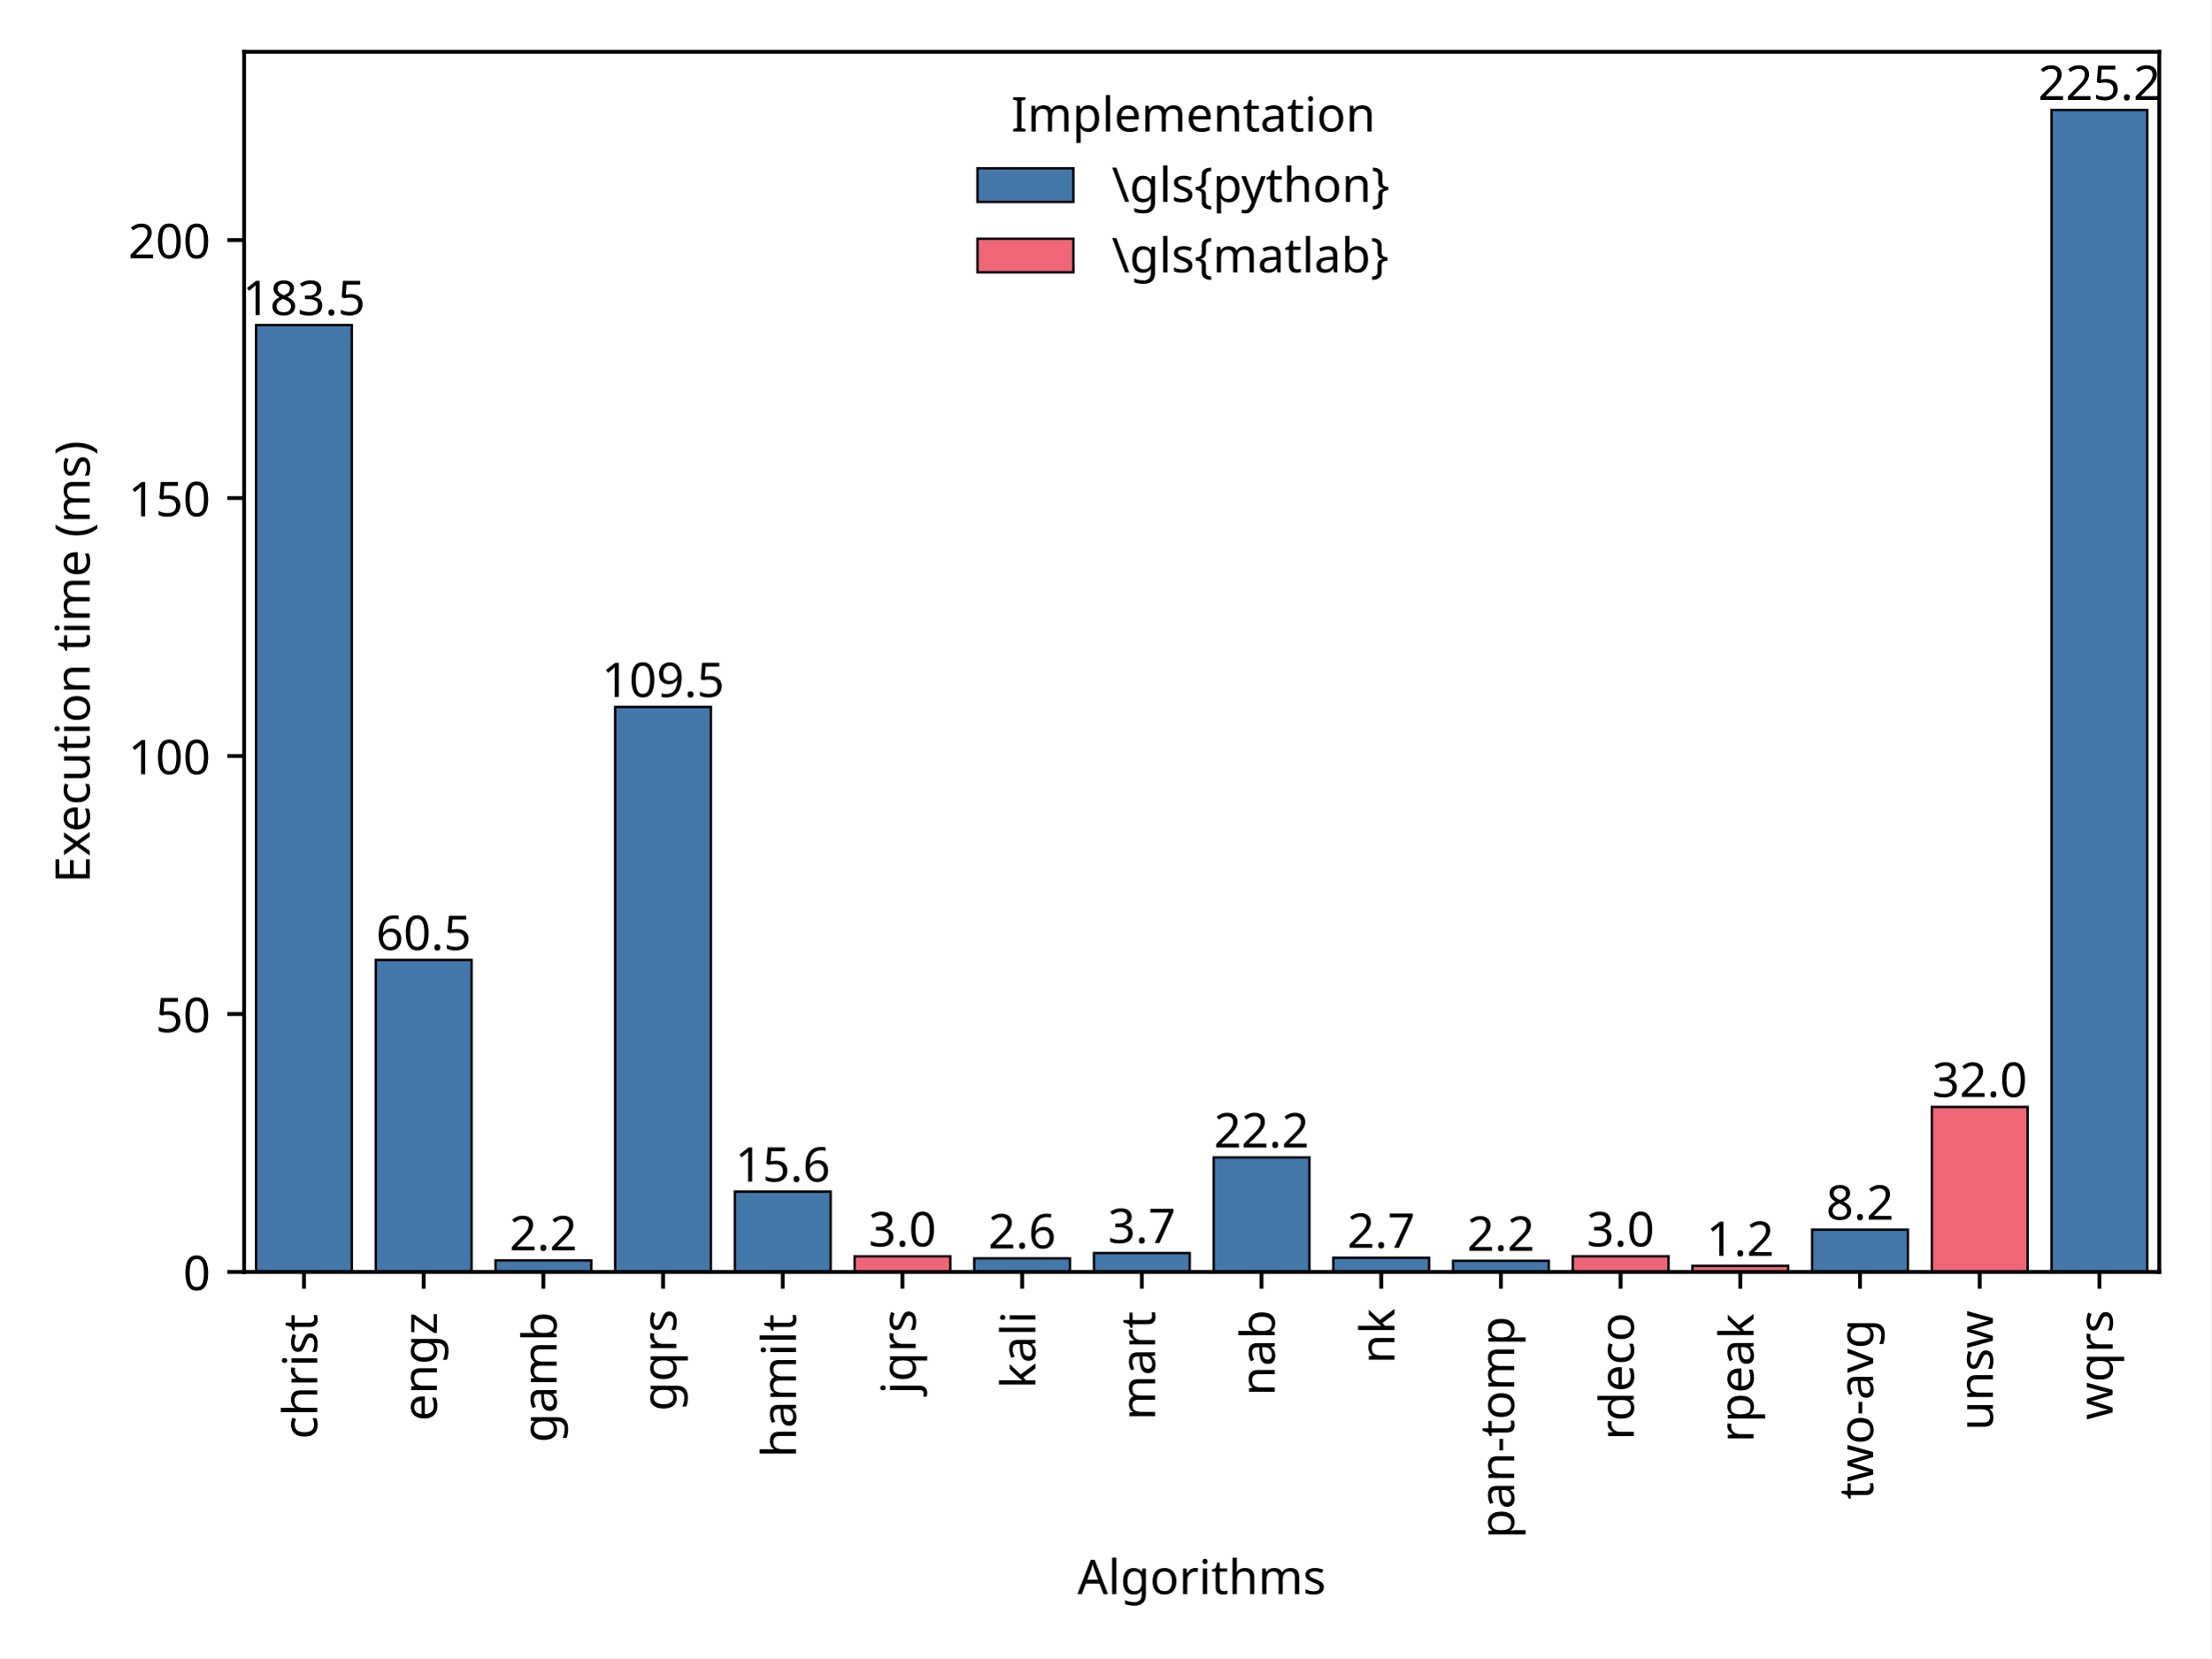
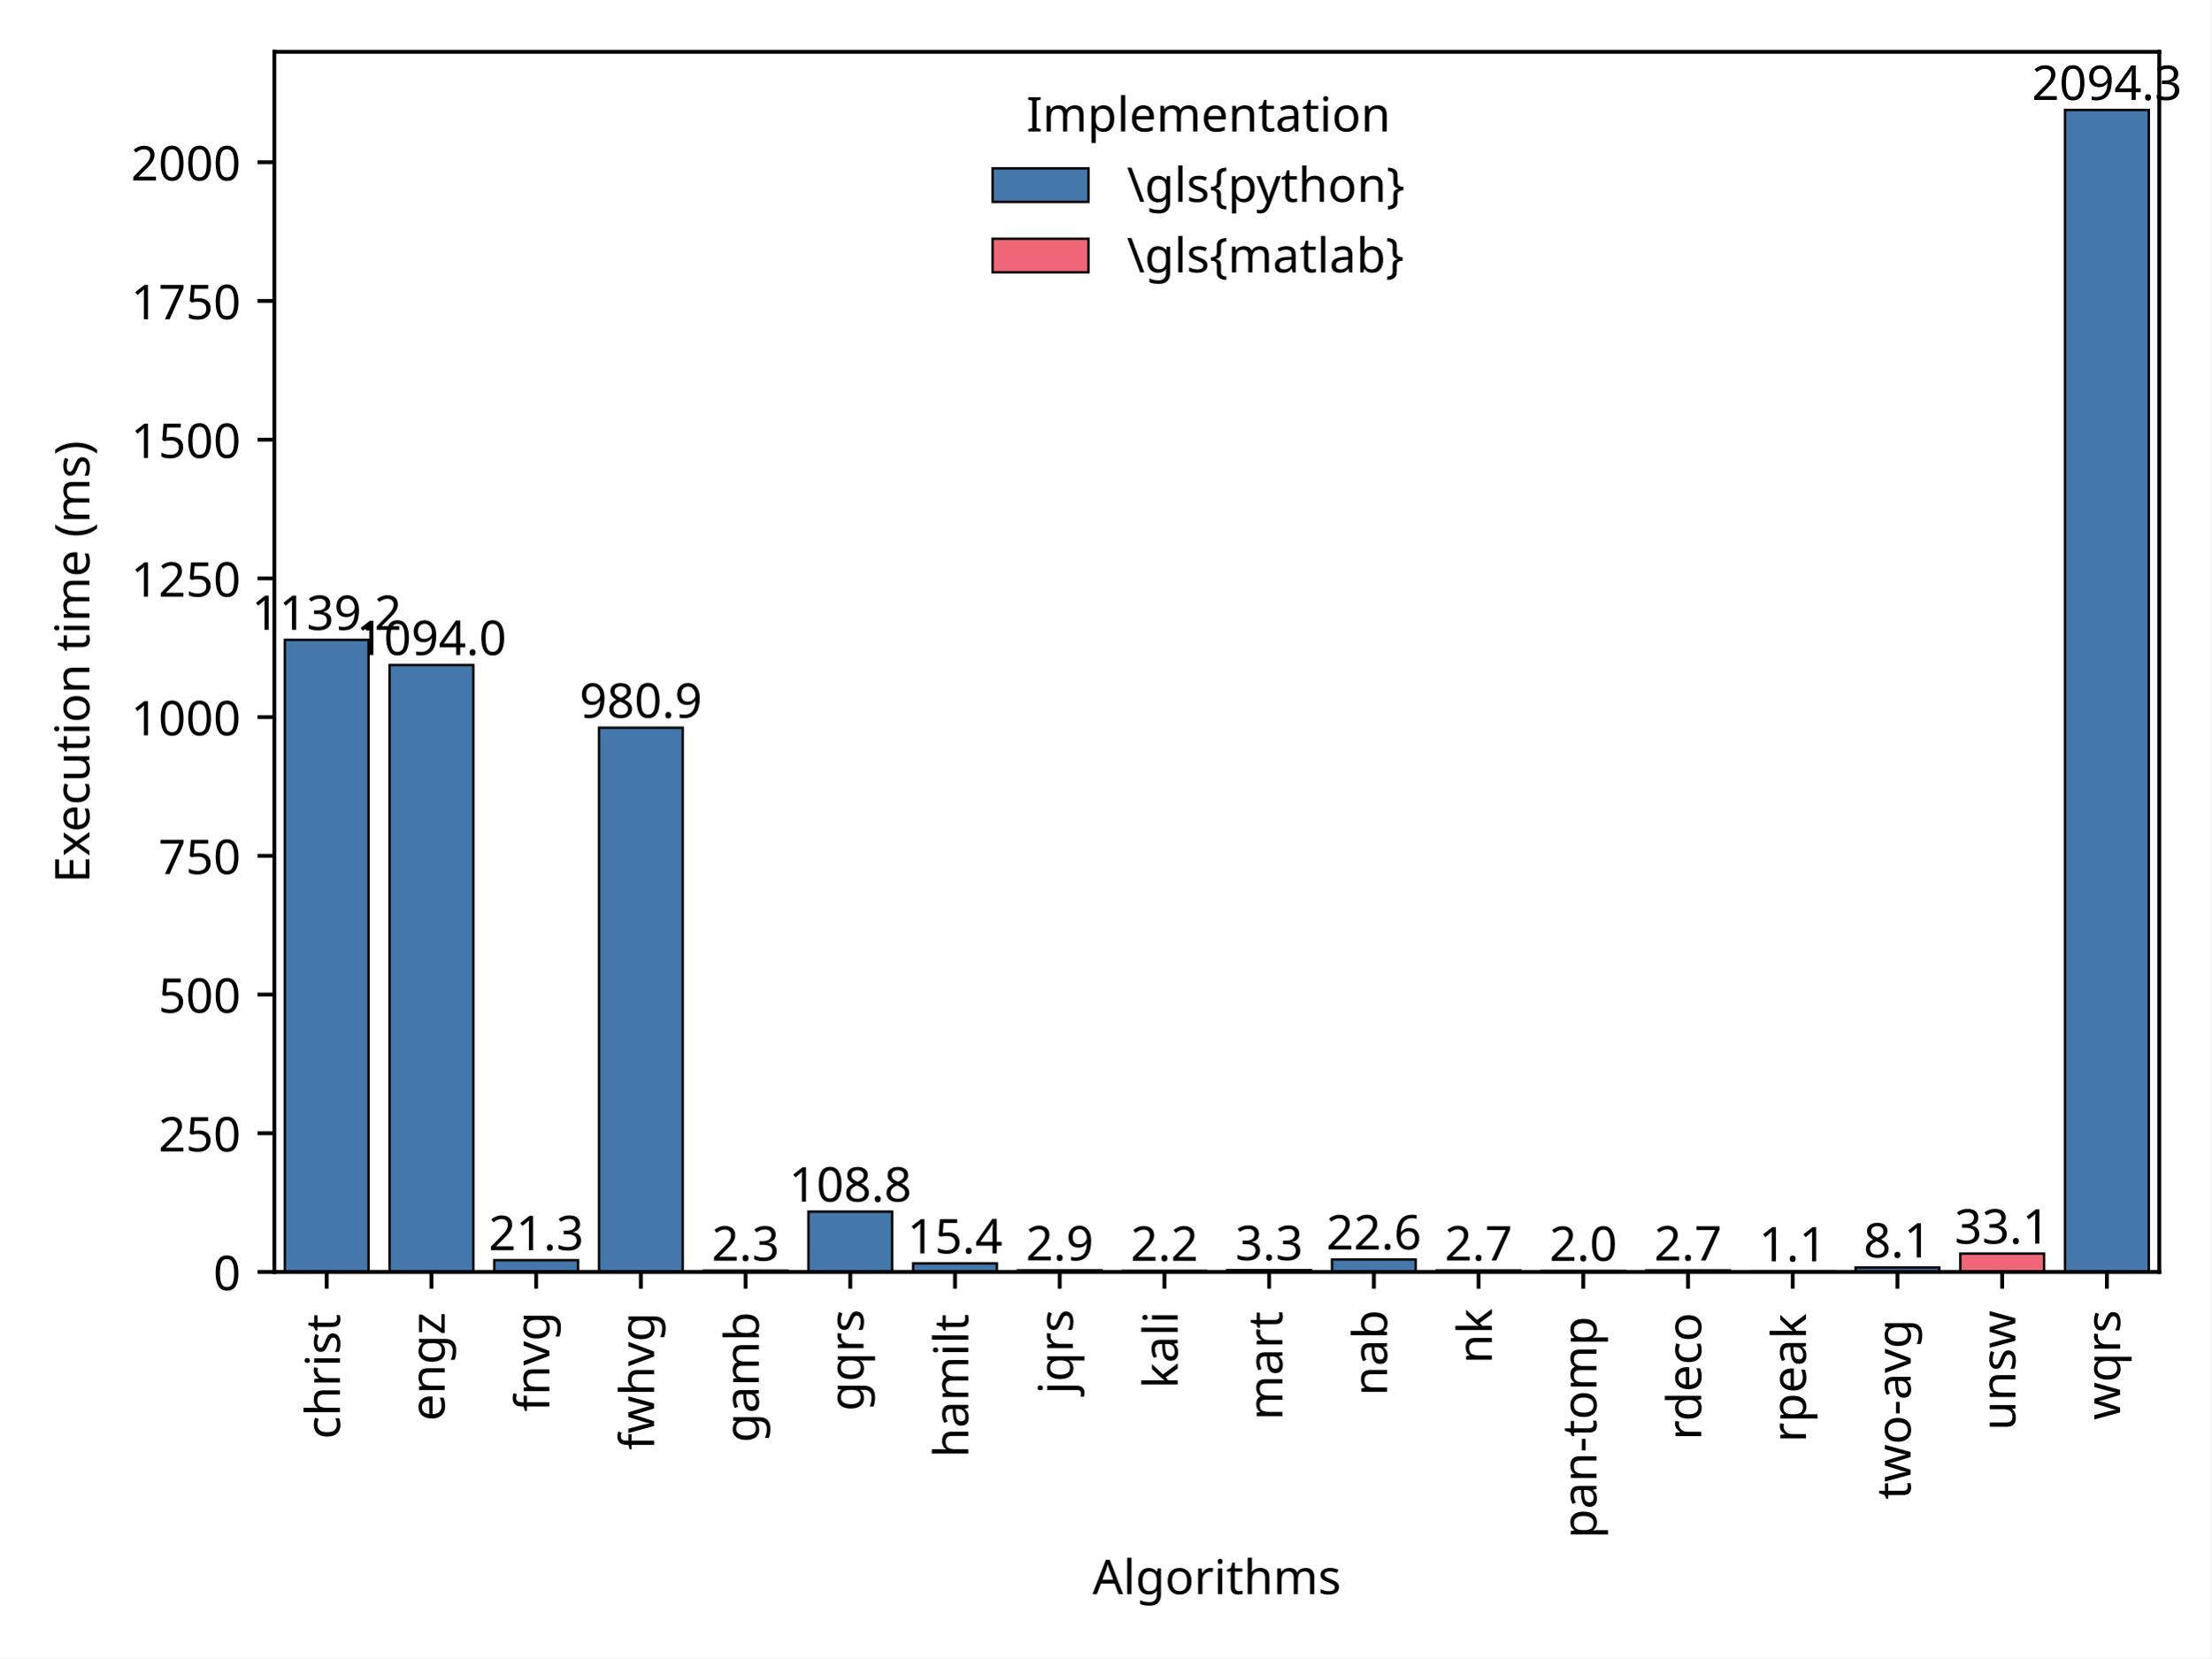
<svg xmlns="http://www.w3.org/2000/svg" xmlns:xlink="http://www.w3.org/1999/xlink" width="460.8pt" height="345.6pt" viewBox="0 0 460.8 345.6" version="1.1">
  <defs>
    <style type="text/css">*{stroke-linejoin: round; stroke-linecap: butt}</style>
  </defs>
  <g id="figure_1">
    <g id="patch_1">
      <path d="M 0 345.6  L 460.8 345.6  L 460.8 0  L 0 0  z " style="fill: #ffffff" />
    </g>
    <g id="axes_1">
      <g id="patch_2">
-         <path d="M 50.87 265.12  L 450 265.12  L 450 10.8  L 50.87 10.8  z " style="fill: #ffffff" />
+         <path d="M 57.17 265.12  L 450 265.12  L 450 10.8  L 57.17 10.8  z " style="fill: #ffffff" />
      </g>
      <g id="patch_3">
-         <path d="M 53.365 265.12  L 73.321 265.12  L 73.321 67.745  L 53.365 67.745  z " clip-path="url(#p966a0d6cbf)" style="fill: #4477aa; stroke: #000000; stroke-width: 0.5; stroke-linejoin: miter" />
+         <path d="M 59.352 265.12  L 76.811 265.12  L 76.811 133.368  L 59.352 133.368  z " clip-path="url(#pf915cbc9c8)" style="fill: #4477aa; stroke: #000000; stroke-width: 0.5; stroke-linejoin: miter" />
      </g>
      <g id="patch_4">
-         <path d="M 78.31 265.12  L 98.267 265.12  L 98.267 200.095  L 78.31 200.095  z " clip-path="url(#p966a0d6cbf)" style="fill: #4477aa; stroke: #000000; stroke-width: 0.5; stroke-linejoin: miter" />
+         <path d="M 81.176 265.12  L 98.635 265.12  L 98.635 138.6  L 81.176 138.6  z " clip-path="url(#pf915cbc9c8)" style="fill: #4477aa; stroke: #000000; stroke-width: 0.5; stroke-linejoin: miter" />
      </g>
      <g id="patch_5">
-         <path d="M 103.256 265.12  L 123.212 265.12  L 123.212 262.705  L 103.256 262.705  z " clip-path="url(#p966a0d6cbf)" style="fill: #4477aa; stroke: #000000; stroke-width: 0.5; stroke-linejoin: miter" />
+         <path d="M 103 265.12  L 120.459 265.12  L 120.459 262.658  L 103 262.658  z " clip-path="url(#pf915cbc9c8)" style="fill: #4477aa; stroke: #000000; stroke-width: 0.5; stroke-linejoin: miter" />
      </g>
      <g id="patch_6">
-         <path d="M 128.201 265.12  L 148.158 265.12  L 148.158 147.355  L 128.201 147.355  z " clip-path="url(#p966a0d6cbf)" style="fill: #4477aa; stroke: #000000; stroke-width: 0.5; stroke-linejoin: miter" />
+         <path d="M 124.824 265.12  L 142.283 265.12  L 142.283 151.675  L 124.824 151.675  z " clip-path="url(#pf915cbc9c8)" style="fill: #4477aa; stroke: #000000; stroke-width: 0.5; stroke-linejoin: miter" />
      </g>
      <g id="patch_7">
-         <path d="M 153.147 265.12  L 173.104 265.12  L 173.104 248.374  L 153.147 248.374  z " clip-path="url(#p966a0d6cbf)" style="fill: #4477aa; stroke: #000000; stroke-width: 0.5; stroke-linejoin: miter" />
+         <path d="M 146.648 265.12  L 164.107 265.12  L 164.107 264.849  L 146.648 264.849  z " clip-path="url(#pf915cbc9c8)" style="fill: #4477aa; stroke: #000000; stroke-width: 0.5; stroke-linejoin: miter" />
      </g>
      <g id="patch_8">
-         <path d="M 178.093 265.12  L 198.049 265.12  L 198.049 261.871  L 178.093 261.871  z " clip-path="url(#p966a0d6cbf)" style="fill: #ee6677; stroke: #000000; stroke-width: 0.5; stroke-linejoin: miter" />
+         <path d="M 168.472 265.12  L 185.931 265.12  L 185.931 252.535  L 168.472 252.535  z " clip-path="url(#pf915cbc9c8)" style="fill: #4477aa; stroke: #000000; stroke-width: 0.5; stroke-linejoin: miter" />
      </g>
      <g id="patch_9">
-         <path d="M 203.038 265.12  L 222.995 265.12  L 222.995 262.285  L 203.038 262.285  z " clip-path="url(#p966a0d6cbf)" style="fill: #4477aa; stroke: #000000; stroke-width: 0.5; stroke-linejoin: miter" />
+         <path d="M 190.296 265.12  L 207.755 265.12  L 207.755 263.335  L 190.296 263.335  z " clip-path="url(#pf915cbc9c8)" style="fill: #4477aa; stroke: #000000; stroke-width: 0.5; stroke-linejoin: miter" />
      </g>
      <g id="patch_10">
-         <path d="M 227.984 265.12  L 247.94 265.12  L 247.94 261.174  L 227.984 261.174  z " clip-path="url(#p966a0d6cbf)" style="fill: #4477aa; stroke: #000000; stroke-width: 0.5; stroke-linejoin: miter" />
+         <path d="M 212.12 265.12  L 229.579 265.12  L 229.579 264.788  L 212.12 264.788  z " clip-path="url(#pf915cbc9c8)" style="fill: #ee6677; stroke: #000000; stroke-width: 0.5; stroke-linejoin: miter" />
      </g>
      <g id="patch_11">
-         <path d="M 252.93 265.12  L 272.886 265.12  L 272.886 241.25  L 252.93 241.25  z " clip-path="url(#p966a0d6cbf)" style="fill: #4477aa; stroke: #000000; stroke-width: 0.5; stroke-linejoin: miter" />
+         <path d="M 233.944 265.12  L 251.403 265.12  L 251.403 264.869  L 233.944 264.869  z " clip-path="url(#pf915cbc9c8)" style="fill: #4477aa; stroke: #000000; stroke-width: 0.5; stroke-linejoin: miter" />
      </g>
      <g id="patch_12">
-         <path d="M 277.875 265.12  L 297.832 265.12  L 297.832 262.164  L 277.875 262.164  z " clip-path="url(#p966a0d6cbf)" style="fill: #4477aa; stroke: #000000; stroke-width: 0.5; stroke-linejoin: miter" />
+         <path d="M 255.767 265.12  L 273.226 265.12  L 273.226 264.735  L 255.767 264.735  z " clip-path="url(#pf915cbc9c8)" style="fill: #4477aa; stroke: #000000; stroke-width: 0.5; stroke-linejoin: miter" />
      </g>
      <g id="patch_13">
-         <path d="M 302.821 265.12  L 322.777 265.12  L 322.777 262.789  L 302.821 262.789  z " clip-path="url(#p966a0d6cbf)" style="fill: #4477aa; stroke: #000000; stroke-width: 0.5; stroke-linejoin: miter" />
+         <path d="M 277.591 265.12  L 295.05 265.12  L 295.05 262.509  L 277.591 262.509  z " clip-path="url(#pf915cbc9c8)" style="fill: #4477aa; stroke: #000000; stroke-width: 0.5; stroke-linejoin: miter" />
      </g>
      <g id="patch_14">
-         <path d="M 327.766 265.12  L 347.723 265.12  L 347.723 261.866  L 327.766 261.866  z " clip-path="url(#p966a0d6cbf)" style="fill: #ee6677; stroke: #000000; stroke-width: 0.5; stroke-linejoin: miter" />
+         <path d="M 299.415 265.12  L 316.874 265.12  L 316.874 264.812  L 299.415 264.812  z " clip-path="url(#pf915cbc9c8)" style="fill: #4477aa; stroke: #000000; stroke-width: 0.5; stroke-linejoin: miter" />
      </g>
      <g id="patch_15">
-         <path d="M 352.712 265.12  L 372.669 265.12  L 372.669 263.846  L 352.712 263.846  z " clip-path="url(#p966a0d6cbf)" style="fill: #ee6677; stroke: #000000; stroke-width: 0.5; stroke-linejoin: miter" />
+         <path d="M 321.239 265.12  L 338.698 265.12  L 338.698 264.888  L 321.239 264.888  z " clip-path="url(#pf915cbc9c8)" style="fill: #4477aa; stroke: #000000; stroke-width: 0.5; stroke-linejoin: miter" />
      </g>
      <g id="patch_16">
-         <path d="M 377.658 265.12  L 397.614 265.12  L 397.614 256.305  L 377.658 256.305  z " clip-path="url(#p966a0d6cbf)" style="fill: #4477aa; stroke: #000000; stroke-width: 0.5; stroke-linejoin: miter" />
+         <path d="M 343.063 265.12  L 360.522 265.12  L 360.522 264.804  L 343.063 264.804  z " clip-path="url(#pf915cbc9c8)" style="fill: #ee6677; stroke: #000000; stroke-width: 0.5; stroke-linejoin: miter" />
      </g>
      <g id="patch_17">
-         <path d="M 402.603 265.12  L 422.56 265.12  L 422.56 230.725  L 402.603 230.725  z " clip-path="url(#p966a0d6cbf)" style="fill: #ee6677; stroke: #000000; stroke-width: 0.5; stroke-linejoin: miter" />
+         <path d="M 364.887 265.12  L 382.346 265.12  L 382.346 264.993  L 364.887 264.993  z " clip-path="url(#pf915cbc9c8)" style="fill: #ee6677; stroke: #000000; stroke-width: 0.5; stroke-linejoin: miter" />
      </g>
      <g id="patch_18">
-         <path d="M 427.549 265.12  L 447.505 265.12  L 447.505 22.91  L 427.549 22.91  z " clip-path="url(#p966a0d6cbf)" style="fill: #4477aa; stroke: #000000; stroke-width: 0.5; stroke-linejoin: miter" />
+         <path d="M 386.711 265.12  L 404.17 265.12  L 404.17 264.188  L 386.711 264.188  z " clip-path="url(#pf915cbc9c8)" style="fill: #4477aa; stroke: #000000; stroke-width: 0.5; stroke-linejoin: miter" />
+       </g>
+       <g id="patch_19">
+         <path d="M 408.535 265.12  L 425.994 265.12  L 425.994 261.296  L 408.535 261.296  z " clip-path="url(#pf915cbc9c8)" style="fill: #ee6677; stroke: #000000; stroke-width: 0.5; stroke-linejoin: miter" />
+       </g>
+       <g id="patch_20">
+         <path d="M 430.358 265.12  L 447.818 265.12  L 447.818 22.91  L 430.358 22.91  z " clip-path="url(#pf915cbc9c8)" style="fill: #4477aa; stroke: #000000; stroke-width: 0.5; stroke-linejoin: miter" />
      </g>
      <g id="matplotlib.axis_1">
        <g id="xtick_1">
          <g id="line2d_1">
            <defs>
-               <path id="mc186007bb5" d="M 0 0  L 0 3.5  " style="stroke: #000000; stroke-width: 0.8" />
+               <path id="mfe8daccf79" d="M 0 0  L 0 3.5  " style="stroke: #000000; stroke-width: 0.8" />
            </defs>
            <g>
-               <use xlink:href="#mc186007bb5" x="63.343" y="265.12" style="stroke: #000000; stroke-width: 0.8" />
+               <use xlink:href="#mfe8daccf79" x="68.082" y="265.12" style="stroke: #000000; stroke-width: 0.8" />
            </g>
          </g>
          <g id="text_1">
-             <text style="font: 10px 'sans-serif'" transform="translate(66.10219 299.9747)rotate(-90)">christ</text>
+             <text style="font: 10px 'sans-serif'" transform="translate(70.84132 299.9747)rotate(-90)">christ</text>
          </g>
        </g>
        <g id="xtick_2">
          <g id="line2d_2">
            <g>
-               <use xlink:href="#mc186007bb5" x="88.288" y="265.12" style="stroke: #000000; stroke-width: 0.8" />
+               <use xlink:href="#mfe8daccf79" x="89.906" y="265.12" style="stroke: #000000; stroke-width: 0.8" />
            </g>
          </g>
          <g id="text_2">
-             <text style="font: 10px 'sans-serif'" transform="translate(91.04781 296.2075)rotate(-90)">engz</text>
+             <text style="font: 10px 'sans-serif'" transform="translate(92.66521 296.2075)rotate(-90)">engz</text>
          </g>
        </g>
        <g id="xtick_3">
          <g id="line2d_3">
            <g>
-               <use xlink:href="#mc186007bb5" x="113.234" y="265.12" style="stroke: #000000; stroke-width: 0.8" />
+               <use xlink:href="#mfe8daccf79" x="111.73" y="265.12" style="stroke: #000000; stroke-width: 0.8" />
            </g>
          </g>
          <g id="text_3">
-             <text style="font: 10px 'sans-serif'" transform="translate(115.9934 300.6856)rotate(-90)">gamb</text>
+             <text style="font: 10px 'sans-serif'" transform="translate(114.4891 294.245)rotate(-90)">fnvg</text>
          </g>
        </g>
        <g id="xtick_4">
          <g id="line2d_4">
            <g>
-               <use xlink:href="#mc186007bb5" x="138.18" y="265.12" style="stroke: #000000; stroke-width: 0.8" />
+               <use xlink:href="#mfe8daccf79" x="133.554" y="265.12" style="stroke: #000000; stroke-width: 0.8" />
            </g>
          </g>
          <g id="text_4">
-             <text style="font: 10px 'sans-serif'" transform="translate(140.9391 294.1372)rotate(-90)">gqrs</text>
+             <text style="font: 10px 'sans-serif'" transform="translate(136.313 302.2481)rotate(-90)">fwhvg</text>
          </g>
        </g>
        <g id="xtick_5">
          <g id="line2d_5">
            <g>
-               <use xlink:href="#mc186007bb5" x="163.125" y="265.12" style="stroke: #000000; stroke-width: 0.8" />
+               <use xlink:href="#mfe8daccf79" x="155.377" y="265.12" style="stroke: #000000; stroke-width: 0.8" />
            </g>
          </g>
          <g id="text_5">
-             <text style="font: 10px 'sans-serif'" transform="translate(165.8847 303.8028)rotate(-90)">hamilt</text>
+             <text style="font: 10px 'sans-serif'" transform="translate(158.1369 300.6856)rotate(-90)">gamb</text>
          </g>
        </g>
        <g id="xtick_6">
          <g id="line2d_6">
            <g>
-               <use xlink:href="#mc186007bb5" x="188.071" y="265.12" style="stroke: #000000; stroke-width: 0.8" />
+               <use xlink:href="#mfe8daccf79" x="177.201" y="265.12" style="stroke: #000000; stroke-width: 0.8" />
            </g>
          </g>
          <g id="text_6">
-             <text style="font: 10px 'sans-serif'" transform="translate(190.8303 290.5669)rotate(-90)">jqrs</text>
+             <text style="font: 10px 'sans-serif'" transform="translate(179.9608 294.1372)rotate(-90)">gqrs</text>
          </g>
        </g>
        <g id="xtick_7">
          <g id="line2d_7">
            <g>
-               <use xlink:href="#mc186007bb5" x="213.017" y="265.12" style="stroke: #000000; stroke-width: 0.8" />
+               <use xlink:href="#mfe8daccf79" x="199.025" y="265.12" style="stroke: #000000; stroke-width: 0.8" />
            </g>
          </g>
          <g id="text_7">
-             <text style="font: 10px 'sans-serif'" transform="translate(215.7759 289.42)rotate(-90)">kali</text>
+             <text style="font: 10px 'sans-serif'" transform="translate(201.7847 303.8028)rotate(-90)">hamilt</text>
          </g>
        </g>
        <g id="xtick_8">
          <g id="line2d_8">
            <g>
-               <use xlink:href="#mc186007bb5" x="237.962" y="265.12" style="stroke: #000000; stroke-width: 0.8" />
+               <use xlink:href="#mfe8daccf79" x="220.849" y="265.12" style="stroke: #000000; stroke-width: 0.8" />
            </g>
          </g>
          <g id="text_8">
-             <text style="font: 10px 'sans-serif'" transform="translate(240.7216 296.02)rotate(-90)">mart</text>
+             <text style="font: 10px 'sans-serif'" transform="translate(223.6085 290.5669)rotate(-90)">jqrs</text>
          </g>
        </g>
        <g id="xtick_9">
          <g id="line2d_9">
            <g>
-               <use xlink:href="#mc186007bb5" x="262.908" y="265.12" style="stroke: #000000; stroke-width: 0.8" />
+               <use xlink:href="#mfe8daccf79" x="242.673" y="265.12" style="stroke: #000000; stroke-width: 0.8" />
            </g>
          </g>
          <g id="text_9">
-             <text style="font: 10px 'sans-serif'" transform="translate(265.6672 290.9341)rotate(-90)">nab</text>
+             <text style="font: 10px 'sans-serif'" transform="translate(245.4324 289.42)rotate(-90)">kali</text>
          </g>
        </g>
        <g id="xtick_10">
          <g id="line2d_10">
            <g>
-               <use xlink:href="#mc186007bb5" x="287.853" y="265.12" style="stroke: #000000; stroke-width: 0.8" />
+               <use xlink:href="#mfe8daccf79" x="264.497" y="265.12" style="stroke: #000000; stroke-width: 0.8" />
            </g>
          </g>
          <g id="text_10">
-             <text style="font: 10px 'sans-serif'" transform="translate(290.6128 284.2481)rotate(-90)">nk</text>
+             <text style="font: 10px 'sans-serif'" transform="translate(267.2563 296.02)rotate(-90)">mart</text>
          </g>
        </g>
        <g id="xtick_11">
          <g id="line2d_11">
            <g>
-               <use xlink:href="#mc186007bb5" x="312.799" y="265.12" style="stroke: #000000; stroke-width: 0.8" />
+               <use xlink:href="#mfe8daccf79" x="286.321" y="265.12" style="stroke: #000000; stroke-width: 0.8" />
            </g>
          </g>
          <g id="text_11">
-             <text style="font: 10px 'sans-serif'" transform="translate(315.5584 320.67)rotate(-90)">pan-tomp</text>
+             <text style="font: 10px 'sans-serif'" transform="translate(289.0802 290.9341)rotate(-90)">nab</text>
          </g>
        </g>
        <g id="xtick_12">
          <g id="line2d_12">
            <g>
-               <use xlink:href="#mc186007bb5" x="337.745" y="265.12" style="stroke: #000000; stroke-width: 0.8" />
+               <use xlink:href="#mfe8daccf79" x="308.145" y="265.12" style="stroke: #000000; stroke-width: 0.8" />
            </g>
          </g>
          <g id="text_12">
-             <text style="font: 10px 'sans-serif'" transform="translate(340.5041 300.1747)rotate(-90)">rdeco</text>
+             <text style="font: 10px 'sans-serif'" transform="translate(310.9041 284.2481)rotate(-90)">nk</text>
          </g>
        </g>
        <g id="xtick_13">
          <g id="line2d_13">
            <g>
-               <use xlink:href="#mc186007bb5" x="362.69" y="265.12" style="stroke: #000000; stroke-width: 0.8" />
+               <use xlink:href="#mfe8daccf79" x="329.969" y="265.12" style="stroke: #000000; stroke-width: 0.8" />
            </g>
          </g>
          <g id="text_13">
-             <text style="font: 10px 'sans-serif'" transform="translate(365.4497 300.6513)rotate(-90)">rpeak</text>
+             <text style="font: 10px 'sans-serif'" transform="translate(332.728 320.67)rotate(-90)">pan-tomp</text>
          </g>
        </g>
        <g id="xtick_14">
          <g id="line2d_14">
            <g>
-               <use xlink:href="#mc186007bb5" x="387.636" y="265.12" style="stroke: #000000; stroke-width: 0.8" />
+               <use xlink:href="#mfe8daccf79" x="351.793" y="265.12" style="stroke: #000000; stroke-width: 0.8" />
            </g>
          </g>
          <g id="text_14">
-             <text style="font: 10px 'sans-serif'" transform="translate(390.3953 312.5278)rotate(-90)">two-avg</text>
+             <text style="font: 10px 'sans-serif'" transform="translate(354.5519 300.1747)rotate(-90)">rdeco</text>
          </g>
        </g>
        <g id="xtick_15">
          <g id="line2d_15">
            <g>
-               <use xlink:href="#mc186007bb5" x="412.582" y="265.12" style="stroke: #000000; stroke-width: 0.8" />
+               <use xlink:href="#mfe8daccf79" x="373.616" y="265.12" style="stroke: #000000; stroke-width: 0.8" />
            </g>
          </g>
          <g id="text_15">
-             <text style="font: 10px 'sans-serif'" transform="translate(415.3409 298.1825)rotate(-90)">unsw</text>
+             <text style="font: 10px 'sans-serif'" transform="translate(376.3758 300.6513)rotate(-90)">rpeak</text>
          </g>
        </g>
        <g id="xtick_16">
          <g id="line2d_16">
            <g>
-               <use xlink:href="#mc186007bb5" x="437.527" y="265.12" style="stroke: #000000; stroke-width: 0.8" />
+               <use xlink:href="#mfe8daccf79" x="395.44" y="265.12" style="stroke: #000000; stroke-width: 0.8" />
            </g>
          </g>
          <g id="text_16">
-             <text style="font: 10px 'sans-serif'" transform="translate(440.2866 295.9669)rotate(-90)">wqrs</text>
-           </g>
-         </g>
-         <g id="text_17">
-           <text style="font: 10px 'sans-serif'; text-anchor: middle" x="250.435" y="332.268" transform="rotate(-0, 250.435, 332.2684)">Algorithms</text>
+             <text style="font: 10px 'sans-serif'" transform="translate(398.1997 312.5278)rotate(-90)">two-avg</text>
+           </g>
+         </g>
+         <g id="xtick_17">
+           <g id="line2d_17">
+             <g>
+               <use xlink:href="#mfe8daccf79" x="417.264" y="265.12" style="stroke: #000000; stroke-width: 0.8" />
+             </g>
+           </g>
+           <g id="text_17">
+             <text style="font: 10px 'sans-serif'" transform="translate(420.0235 298.1825)rotate(-90)">unsw</text>
+           </g>
+         </g>
+         <g id="xtick_18">
+           <g id="line2d_18">
+             <g>
+               <use xlink:href="#mfe8daccf79" x="439.088" y="265.12" style="stroke: #000000; stroke-width: 0.8" />
+             </g>
+           </g>
+           <g id="text_18">
+             <text style="font: 10px 'sans-serif'" transform="translate(441.8474 295.9669)rotate(-90)">wqrs</text>
+           </g>
+         </g>
+         <g id="text_19">
+           <text style="font: 10px 'sans-serif'; text-anchor: middle" x="253.585" y="332.268" transform="rotate(-0, 253.585, 332.2684)">Algorithms</text>
        </g>
      </g>
      <g id="matplotlib.axis_2">
        <g id="ytick_1">
-           <g id="line2d_17">
+           <g id="line2d_19">
            <defs>
-               <path id="mc3af55cd7c" d="M 0 0  L -3.5 0  " style="stroke: #000000; stroke-width: 0.8" />
+               <path id="m5962831473" d="M 0 0  L -3.5 0  " style="stroke: #000000; stroke-width: 0.8" />
            </defs>
            <g>
-               <use xlink:href="#mc3af55cd7c" x="50.87" y="265.12" style="stroke: #000000; stroke-width: 0.8" />
-             </g>
-           </g>
-           <g id="text_18">
-             <text style="font: 10px 'sans-serif'; text-anchor: end" x="43.87" y="268.919" transform="rotate(-0, 43.87, 268.9192)">0</text>
+               <use xlink:href="#m5962831473" x="57.17" y="265.12" style="stroke: #000000; stroke-width: 0.8" />
+             </g>
+           </g>
+           <g id="text_20">
+             <text style="font: 10px 'sans-serif'; text-anchor: end" x="50.17" y="268.919" transform="rotate(-0, 50.17, 268.9192)">0</text>
          </g>
        </g>
        <g id="ytick_2">
-           <g id="line2d_18">
-             <g>
-               <use xlink:href="#mc3af55cd7c" x="50.87" y="211.348" style="stroke: #000000; stroke-width: 0.8" />
-             </g>
-           </g>
-           <g id="text_19">
-             <text style="font: 10px 'sans-serif'; text-anchor: end" x="43.87" y="215.147" transform="rotate(-0, 43.87, 215.1475)">50</text>
+           <g id="line2d_20">
+             <g>
+               <use xlink:href="#m5962831473" x="57.17" y="236.207" style="stroke: #000000; stroke-width: 0.8" />
+             </g>
+           </g>
+           <g id="text_21">
+             <text style="font: 10px 'sans-serif'; text-anchor: end" x="50.17" y="240.006" transform="rotate(-0, 50.17, 240.006)">250</text>
          </g>
        </g>
        <g id="ytick_3">
-           <g id="line2d_19">
-             <g>
-               <use xlink:href="#mc3af55cd7c" x="50.87" y="157.576" style="stroke: #000000; stroke-width: 0.8" />
-             </g>
-           </g>
-           <g id="text_20">
-             <text style="font: 10px 'sans-serif'; text-anchor: end" x="43.87" y="161.376" transform="rotate(-0, 43.87, 161.3757)">100</text>
+           <g id="line2d_21">
+             <g>
+               <use xlink:href="#m5962831473" x="57.17" y="207.293" style="stroke: #000000; stroke-width: 0.8" />
+             </g>
+           </g>
+           <g id="text_22">
+             <text style="font: 10px 'sans-serif'; text-anchor: end" x="50.17" y="211.093" transform="rotate(-0, 50.17, 211.0927)">500</text>
          </g>
        </g>
        <g id="ytick_4">
-           <g id="line2d_20">
-             <g>
-               <use xlink:href="#mc3af55cd7c" x="50.87" y="103.805" style="stroke: #000000; stroke-width: 0.8" />
-             </g>
-           </g>
-           <g id="text_21">
-             <text style="font: 10px 'sans-serif'; text-anchor: end" x="43.87" y="107.604" transform="rotate(-0, 43.87, 107.6039)">150</text>
+           <g id="line2d_22">
+             <g>
+               <use xlink:href="#m5962831473" x="57.17" y="178.38" style="stroke: #000000; stroke-width: 0.8" />
+             </g>
+           </g>
+           <g id="text_23">
+             <text style="font: 10px 'sans-serif'; text-anchor: end" x="50.17" y="182.179" transform="rotate(-0, 50.17, 182.1794)">750</text>
          </g>
        </g>
        <g id="ytick_5">
-           <g id="line2d_21">
-             <g>
-               <use xlink:href="#mc3af55cd7c" x="50.87" y="50.033" style="stroke: #000000; stroke-width: 0.8" />
-             </g>
-           </g>
-           <g id="text_22">
-             <text style="font: 10px 'sans-serif'; text-anchor: end" x="43.87" y="53.832" transform="rotate(-0, 43.87, 53.83216)">200</text>
-           </g>
-         </g>
-         <g id="text_23">
-           <text style="font: 10px 'sans-serif'; text-anchor: middle" x="18.703" y="137.96" transform="rotate(-90, 18.70281, 137.96)">Execution time (ms)</text>
-         </g>
-       </g>
-       <g id="patch_19">
-         <path d="M 50.87 265.12  L 50.87 10.8  " style="fill: none; stroke: #000000; stroke-width: 0.8; stroke-linejoin: miter; stroke-linecap: square" />
-       </g>
-       <g id="patch_20">
+           <g id="line2d_23">
+             <g>
+               <use xlink:href="#m5962831473" x="57.17" y="149.467" style="stroke: #000000; stroke-width: 0.8" />
+             </g>
+           </g>
+           <g id="text_24">
+             <text style="font: 10px 'sans-serif'; text-anchor: end" x="50.17" y="153.266" transform="rotate(-0, 50.17, 153.2662)">1000</text>
+           </g>
+         </g>
+         <g id="ytick_6">
+           <g id="line2d_24">
+             <g>
+               <use xlink:href="#m5962831473" x="57.17" y="120.554" style="stroke: #000000; stroke-width: 0.8" />
+             </g>
+           </g>
+           <g id="text_25">
+             <text style="font: 10px 'sans-serif'; text-anchor: end" x="50.17" y="124.353" transform="rotate(-0, 50.17, 124.3529)">1250</text>
+           </g>
+         </g>
+         <g id="ytick_7">
+           <g id="line2d_25">
+             <g>
+               <use xlink:href="#m5962831473" x="57.17" y="91.64" style="stroke: #000000; stroke-width: 0.8" />
+             </g>
+           </g>
+           <g id="text_26">
+             <text style="font: 10px 'sans-serif'; text-anchor: end" x="50.17" y="95.44" transform="rotate(-0, 50.17, 95.43968)">1500</text>
+           </g>
+         </g>
+         <g id="ytick_8">
+           <g id="line2d_26">
+             <g>
+               <use xlink:href="#m5962831473" x="57.17" y="62.727" style="stroke: #000000; stroke-width: 0.8" />
+             </g>
+           </g>
+           <g id="text_27">
+             <text style="font: 10px 'sans-serif'; text-anchor: end" x="50.17" y="66.526" transform="rotate(-0, 50.17, 66.52642)">1750</text>
+           </g>
+         </g>
+         <g id="ytick_9">
+           <g id="line2d_27">
+             <g>
+               <use xlink:href="#m5962831473" x="57.17" y="33.814" style="stroke: #000000; stroke-width: 0.8" />
+             </g>
+           </g>
+           <g id="text_28">
+             <text style="font: 10px 'sans-serif'; text-anchor: end" x="50.17" y="37.613" transform="rotate(-0, 50.17, 37.61317)">2000</text>
+           </g>
+         </g>
+         <g id="text_29">
+           <text style="font: 10px 'sans-serif'; text-anchor: middle" x="18.64" y="137.96" transform="rotate(-90, 18.64031, 137.96)">Execution time (ms)</text>
+         </g>
+       </g>
+       <g id="patch_21">
+         <path d="M 57.17 265.12  L 57.17 10.8  " style="fill: none; stroke: #000000; stroke-width: 0.8; stroke-linejoin: miter; stroke-linecap: square" />
+       </g>
+       <g id="patch_22">
        <path d="M 450 265.12  L 450 10.8  " style="fill: none; stroke: #000000; stroke-width: 0.8; stroke-linejoin: miter; stroke-linecap: square" />
      </g>
-       <g id="patch_21">
-         <path d="M 50.87 265.12  L 450 265.12  " style="fill: none; stroke: #000000; stroke-width: 0.8; stroke-linejoin: miter; stroke-linecap: square" />
-       </g>
-       <g id="patch_22">
-         <path d="M 50.87 10.8  L 450 10.8  " style="fill: none; stroke: #000000; stroke-width: 0.8; stroke-linejoin: miter; stroke-linecap: square" />
-       </g>
-       <g id="text_24">
-         <text style="font: 10px 'sans-serif'; text-anchor: middle" x="63.343" y="65.665" transform="rotate(-0, 63.34281, 65.665)">183.5</text>
-       </g>
-       <g id="text_25">
-         <text style="font: 10px 'sans-serif'; text-anchor: middle" x="88.288" y="198.015" transform="rotate(-0, 88.28844, 198.0154)">60.5</text>
-       </g>
-       <g id="text_26">
-         <text style="font: 10px 'sans-serif'; text-anchor: middle" x="113.234" y="260.625" transform="rotate(-0, 113.2341, 260.6248)">2.2</text>
-       </g>
-       <g id="text_27">
-         <text style="font: 10px 'sans-serif'; text-anchor: middle" x="138.18" y="145.275" transform="rotate(-0, 138.1797, 145.2754)">109.5</text>
-       </g>
-       <g id="text_28">
-         <text style="font: 10px 'sans-serif'; text-anchor: middle" x="163.125" y="246.294" transform="rotate(-0, 163.1253, 246.294)">15.6</text>
-       </g>
-       <g id="text_29">
-         <text style="font: 10px 'sans-serif'; text-anchor: middle" x="188.071" y="259.791" transform="rotate(-0, 188.0709, 259.7914)">3.0</text>
+       <g id="patch_23">
+         <path d="M 57.17 265.12  L 450 265.12  " style="fill: none; stroke: #000000; stroke-width: 0.8; stroke-linejoin: miter; stroke-linecap: square" />
+       </g>
+       <g id="patch_24">
+         <path d="M 57.17 10.8  L 450 10.8  " style="fill: none; stroke: #000000; stroke-width: 0.8; stroke-linejoin: miter; stroke-linecap: square" />
      </g>
      <g id="text_30">
-         <text style="font: 10px 'sans-serif'; text-anchor: middle" x="213.017" y="260.205" transform="rotate(-0, 213.0166, 260.2053)">2.6</text>
+         <text style="font: 10px 'sans-serif'; text-anchor: middle" x="68.082" y="131.288" transform="rotate(-0, 68.08194, 131.2884)">1139.2</text>
      </g>
      <g id="text_31">
-         <text style="font: 10px 'sans-serif'; text-anchor: middle" x="237.962" y="259.094" transform="rotate(-0, 237.9622, 259.0939)">3.7</text>
+         <text style="font: 10px 'sans-serif'; text-anchor: middle" x="89.906" y="136.52" transform="rotate(-0, 89.90583, 136.5202)">1094.0</text>
      </g>
      <g id="text_32">
-         <text style="font: 10px 'sans-serif'; text-anchor: middle" x="262.908" y="239.17" transform="rotate(-0, 262.9078, 239.1701)">22.2</text>
+         <text style="font: 10px 'sans-serif'; text-anchor: middle" x="111.73" y="260.579" transform="rotate(-0, 111.7297, 260.5787)">21.3</text>
      </g>
      <g id="text_33">
-         <text style="font: 10px 'sans-serif'; text-anchor: middle" x="287.853" y="260.084" transform="rotate(-0, 287.8534, 260.084)">2.7</text>
+         <text style="font: 10px 'sans-serif'; text-anchor: middle" x="133.554" y="149.596" transform="rotate(-0, 133.5536, 149.5956)">980.9</text>
      </g>
      <g id="text_34">
-         <text style="font: 10px 'sans-serif'; text-anchor: middle" x="312.799" y="260.71" transform="rotate(-0, 312.7991, 260.7097)">2.2</text>
+         <text style="font: 10px 'sans-serif'; text-anchor: middle" x="155.377" y="262.769" transform="rotate(-0, 155.3775, 262.7692)">2.3</text>
      </g>
      <g id="text_35">
-         <text style="font: 10px 'sans-serif'; text-anchor: middle" x="337.745" y="259.786" transform="rotate(-0, 337.7447, 259.7859)">3.0</text>
+         <text style="font: 10px 'sans-serif'; text-anchor: middle" x="177.201" y="250.455" transform="rotate(-0, 177.2014, 250.4552)">108.8</text>
      </g>
      <g id="text_36">
-         <text style="font: 10px 'sans-serif'; text-anchor: middle" x="362.69" y="261.767" transform="rotate(-0, 362.6903, 261.7667)">1.2</text>
+         <text style="font: 10px 'sans-serif'; text-anchor: middle" x="199.025" y="261.255" transform="rotate(-0, 199.0253, 261.2552)">15.4</text>
      </g>
      <g id="text_37">
-         <text style="font: 10px 'sans-serif'; text-anchor: middle" x="387.636" y="254.225" transform="rotate(-0, 387.6359, 254.2254)">8.2</text>
+         <text style="font: 10px 'sans-serif'; text-anchor: middle" x="220.849" y="262.709" transform="rotate(-0, 220.8492, 262.7086)">2.9</text>
      </g>
      <g id="text_38">
-         <text style="font: 10px 'sans-serif'; text-anchor: middle" x="412.582" y="228.645" transform="rotate(-0, 412.5816, 228.6453)">32.0</text>
+         <text style="font: 10px 'sans-serif'; text-anchor: middle" x="242.673" y="262.79" transform="rotate(-0, 242.6731, 262.7895)">2.2</text>
      </g>
      <g id="text_39">
-         <text style="font: 10px 'sans-serif'; text-anchor: middle" x="437.527" y="20.831" transform="rotate(-0, 437.5272, 20.83079)">225.2</text>
+         <text style="font: 10px 'sans-serif'; text-anchor: middle" x="264.497" y="262.655" transform="rotate(-0, 264.4969, 262.6551)">3.3</text>
+       </g>
+       <g id="text_40">
+         <text style="font: 10px 'sans-serif'; text-anchor: middle" x="286.321" y="260.429" transform="rotate(-0, 286.3208, 260.4293)">22.6</text>
+       </g>
+       <g id="text_41">
+         <text style="font: 10px 'sans-serif'; text-anchor: middle" x="308.145" y="262.733" transform="rotate(-0, 308.1447, 262.7326)">2.7</text>
+       </g>
+       <g id="text_42">
+         <text style="font: 10px 'sans-serif'; text-anchor: middle" x="329.969" y="262.808" transform="rotate(-0, 329.9686, 262.8085)">2.0</text>
+       </g>
+       <g id="text_43">
+         <text style="font: 10px 'sans-serif'; text-anchor: middle" x="351.793" y="262.725" transform="rotate(-0, 351.7925, 262.7247)">2.7</text>
+       </g>
+       <g id="text_44">
+         <text style="font: 10px 'sans-serif'; text-anchor: middle" x="373.616" y="262.914" transform="rotate(-0, 373.6164, 262.9137)">1.1</text>
+       </g>
+       <g id="text_45">
+         <text style="font: 10px 'sans-serif'; text-anchor: middle" x="395.44" y="262.108" transform="rotate(-0, 395.4403, 262.1081)">8.1</text>
+       </g>
+       <g id="text_46">
+         <text style="font: 10px 'sans-serif'; text-anchor: middle" x="417.264" y="259.216" transform="rotate(-0, 417.2642, 259.2158)">33.1</text>
+       </g>
+       <g id="text_47">
+         <text style="font: 10px 'sans-serif'; text-anchor: middle" x="439.088" y="20.831" transform="rotate(-0, 439.0881, 20.83079)">2094.3</text>
      </g>
      <g id="legend_1">
-         <g id="text_40">
-           <text style="font: 10px 'sans-serif'; text-anchor: start" x="210.733" y="27.398" transform="rotate(-0, 210.7327, 27.39844)">Implementation</text>
-         </g>
-         <g id="patch_23">
-           <path d="M 203.698 42.077  L 223.698 42.077  L 223.698 35.077  L 203.698 35.077  z " style="fill: #4477aa; stroke: #000000; stroke-width: 0.5; stroke-linejoin: miter" />
-         </g>
-         <g id="text_41">
-           <text style="font: 10px 'sans-serif'; text-anchor: start" x="231.698" y="42.077" transform="rotate(-0, 231.6983, 42.07656)">\gls{python}</text>
-         </g>
-         <g id="patch_24">
-           <path d="M 203.698 56.755  L 223.698 56.755  L 223.698 49.755  L 203.698 49.755  z " style="fill: #ee6677; stroke: #000000; stroke-width: 0.5; stroke-linejoin: miter" />
-         </g>
-         <g id="text_42">
-           <text style="font: 10px 'sans-serif'; text-anchor: start" x="231.698" y="56.755" transform="rotate(-0, 231.6983, 56.75469)">\gls{matlab}</text>
+         <g id="text_48">
+           <text style="font: 10px 'sans-serif'; text-anchor: start" x="213.883" y="27.398" transform="rotate(-0, 213.8827, 27.39844)">Implementation</text>
+         </g>
+         <g id="patch_25">
+           <path d="M 206.848 42.077  L 226.848 42.077  L 226.848 35.077  L 206.848 35.077  z " style="fill: #4477aa; stroke: #000000; stroke-width: 0.5; stroke-linejoin: miter" />
+         </g>
+         <g id="text_49">
+           <text style="font: 10px 'sans-serif'; text-anchor: start" x="234.848" y="42.077" transform="rotate(-0, 234.8483, 42.07656)">\gls{python}</text>
+         </g>
+         <g id="patch_26">
+           <path d="M 206.848 56.755  L 226.848 56.755  L 226.848 49.755  L 206.848 49.755  z " style="fill: #ee6677; stroke: #000000; stroke-width: 0.5; stroke-linejoin: miter" />
+         </g>
+         <g id="text_50">
+           <text style="font: 10px 'sans-serif'; text-anchor: start" x="234.848" y="56.755" transform="rotate(-0, 234.8483, 56.75469)">\gls{matlab}</text>
        </g>
      </g>
    </g>
  </g>
  <defs>
-     <clipPath id="p966a0d6cbf">
-       <rect x="50.87" y="10.8" width="399.13" height="254.32" />
+     <clipPath id="pf915cbc9c8">
+       <rect x="57.17" y="10.8" width="392.83" height="254.32" />
    </clipPath>
  </defs>
</svg>
